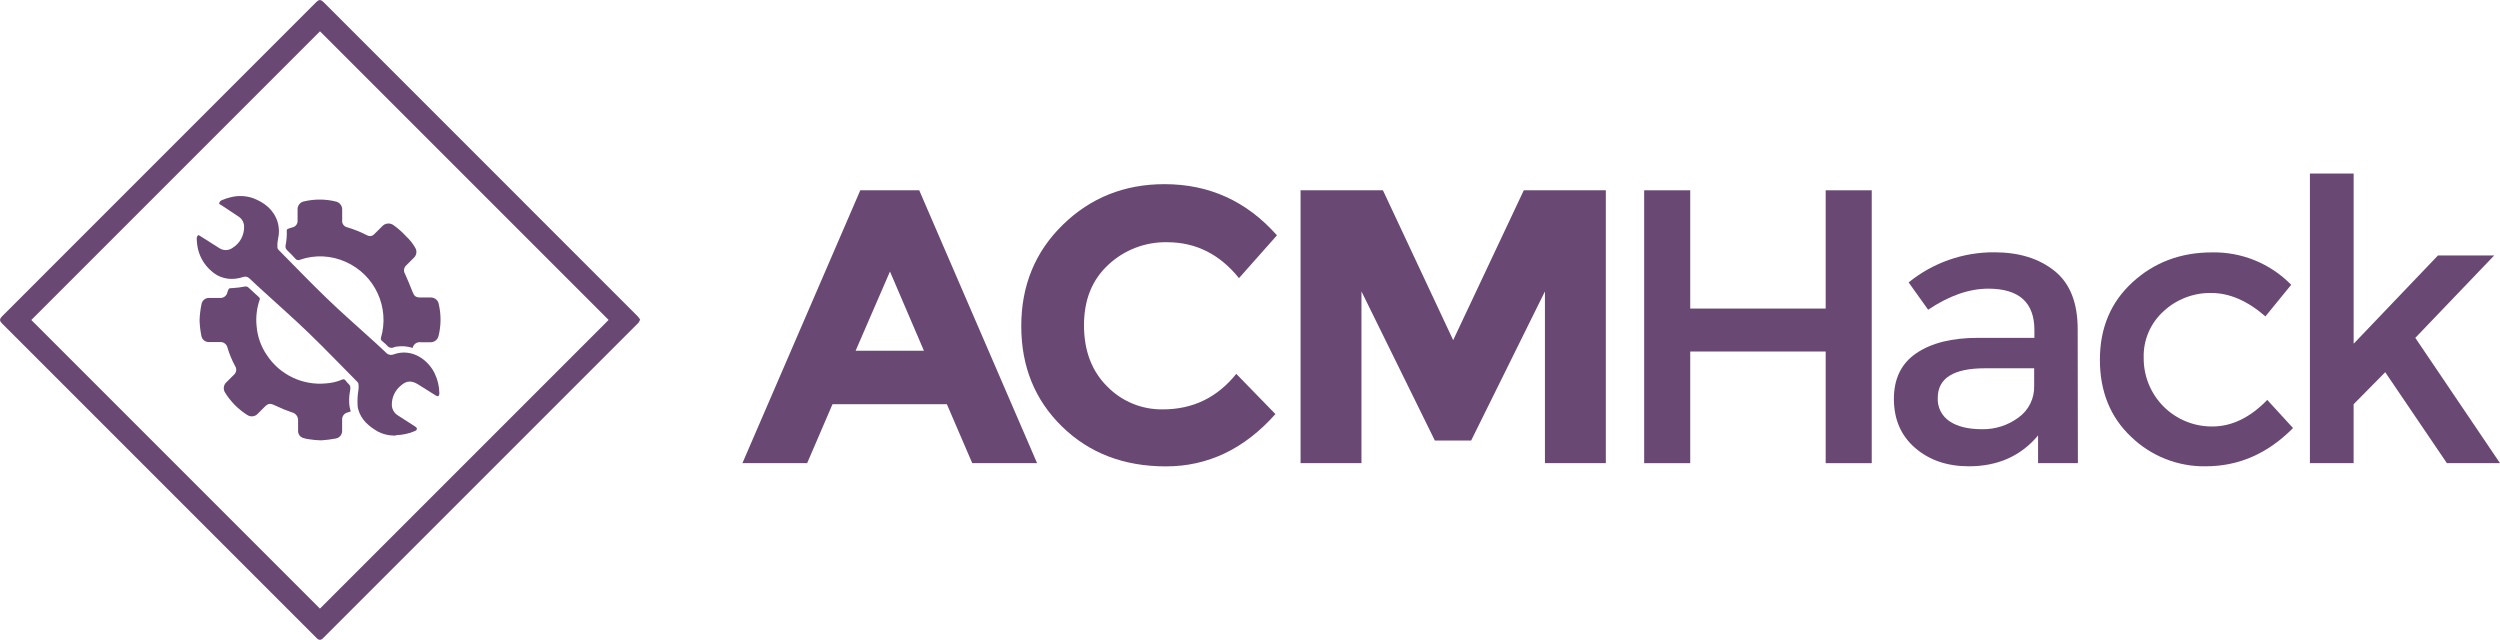
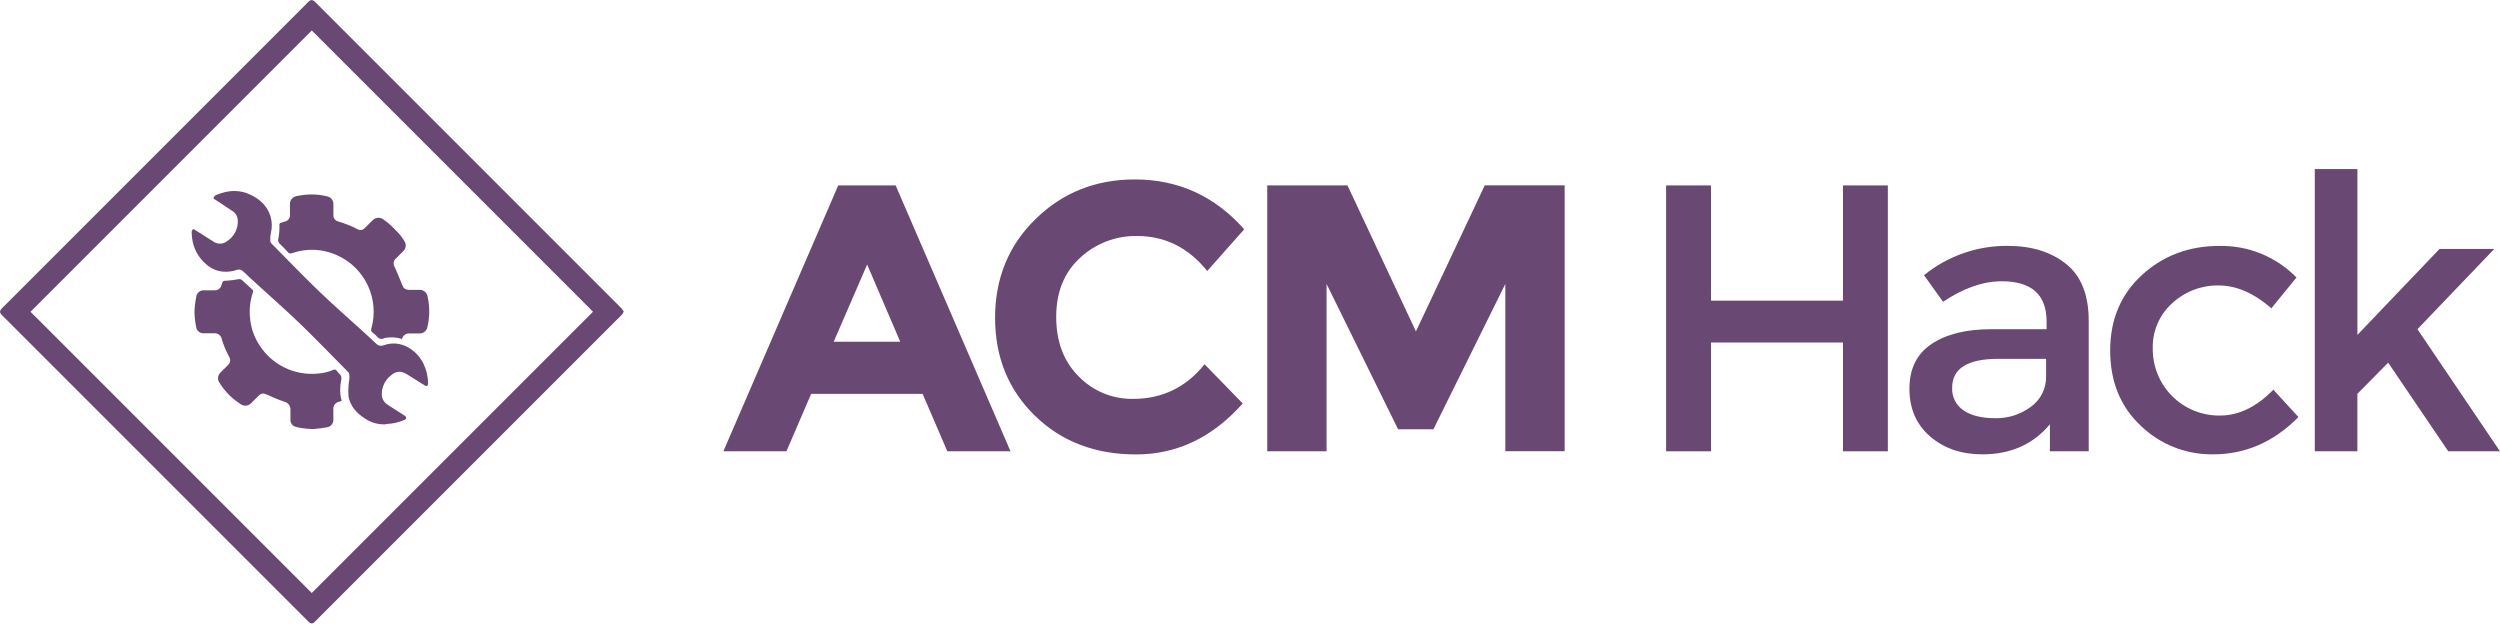
- <svg xmlns="http://www.w3.org/2000/svg" viewBox="0 0 830.54 212.56">
+ <svg xmlns="http://www.w3.org/2000/svg" viewBox="0 0 852.39 212.56">
  <defs>
    <style>.cls-1,.cls-2{fill:#694873;}.cls-1{fill-rule:evenodd;}</style>
  </defs>
  <g id="Layer_2" data-name="Layer 2">
-     <g id="Layer_8" data-name="Layer 8">
+     <g id="Words_Space" data-name="Words + Space">
      <path class="cls-1" d="M212.67,106.19a9.89,9.89,0,0,1-.47.92,3.28,3.28,0,0,1-.47.49L107.59,211.74c-.17.17-.34.35-.53.51a1.16,1.16,0,0,1-1.57,0,6.3,6.3,0,0,1-.53-.51L.77,107.55c-1-1-1-1.52,0-2.54L105,.77c1-1,1.52-1,2.55,0L211.82,105.05A9.75,9.75,0,0,1,212.67,106.19ZM106.3,10.4,10.4,106.3l95.89,95.89,95.9-95.9Z" />
      <path class="cls-1" d="M116.5,136.69c-.34.11-.67.24-1,.33a2.35,2.35,0,0,0-1.84,2.36c0,1.27,0,2.54,0,3.8a2.53,2.53,0,0,1-2.1,2.5,39.12,39.12,0,0,1-4.82.61,27.79,27.79,0,0,1-4.18-.38,10.73,10.73,0,0,1-1.83-.41,2.38,2.38,0,0,1-1.7-2.36c0-1.16,0-2.33,0-3.5A2.64,2.64,0,0,0,97,137a49.9,49.9,0,0,1-5.57-2.28c-1.7-.81-2.31-.78-3.61.54-.73.74-1.46,1.48-2.21,2.21a2.67,2.67,0,0,1-3.46.39,23.1,23.1,0,0,1-7.29-7.3,2.7,2.7,0,0,1,.42-3.64c.8-.79,1.59-1.59,2.39-2.38a2.2,2.2,0,0,0,.44-2.93,31,31,0,0,1-2.52-6.07,2.39,2.39,0,0,0-2.57-1.9H69.38a2.48,2.48,0,0,1-2.45-1.92,31.37,31.37,0,0,1-.63-5.25,31.29,31.29,0,0,1,.63-5.37,2.5,2.5,0,0,1,2.68-2.12c1.15,0,2.29,0,3.43,0a2.34,2.34,0,0,0,2.51-1.88c.43-1.43.43-1.35,1.92-1.41a28.76,28.76,0,0,0,3.75-.48,1.39,1.39,0,0,1,1.34.33q1.69,1.6,3.43,3.15a.75.75,0,0,1,.26.95,20.25,20.25,0,0,0-1,8.73,19.83,19.83,0,0,0,3.34,9.51,21.12,21.12,0,0,0,19.76,9.49,16.19,16.19,0,0,0,5.25-1.24.89.89,0,0,1,1.24.32,8.05,8.05,0,0,0,1,1.14c.76.7.57,1.55.43,2.39a16,16,0,0,0-.16,5C116.23,135.5,116.37,136,116.5,136.69Z" />
      <path class="cls-1" d="M137.08,115.58a11.64,11.64,0,0,0-5.47-.41,1.71,1.71,0,0,0-.54.11,1.86,1.86,0,0,1-2.46-.47c-.57-.64-1.29-1.13-1.9-1.73a.87.87,0,0,1-.19-.72A21.11,21.11,0,0,0,114.86,87a20.56,20.56,0,0,0-15.18-.72A1.21,1.21,0,0,1,98.18,86c-.89-1-1.81-1.95-2.78-2.86a1.69,1.69,0,0,1-.53-1.6,20.41,20.41,0,0,0,.39-5.05.57.57,0,0,1,.3-.43c.49-.2,1-.34,1.51-.5a2.18,2.18,0,0,0,1.79-2.37c0-1.17,0-2.33,0-3.5a2.66,2.66,0,0,1,2.29-2.82,22.69,22.69,0,0,1,10.45.08,2.69,2.69,0,0,1,2.08,2.62c0,1.17,0,2.33,0,3.5a2.16,2.16,0,0,0,1.69,2.45A38.7,38.7,0,0,1,122,78.19a1.89,1.89,0,0,0,2.32-.39c.85-.82,1.68-1.67,2.53-2.5a2.84,2.84,0,0,1,4-.41,24.73,24.73,0,0,1,4,3.56,15.92,15.92,0,0,1,3.06,3.8,2.63,2.63,0,0,1-.4,3.36c-.84.86-1.71,1.71-2.56,2.56a2.18,2.18,0,0,0-.41,2.78c.89,2,1.74,4,2.51,6,.51,1.36,1.06,1.86,2.51,1.88,1.12,0,2.25,0,3.37,0a2.68,2.68,0,0,1,2.86,2.32,22.63,22.63,0,0,1-.08,10.39A2.69,2.69,0,0,1,143,113.7c-1.06,0-2.12,0-3.18,0A2.42,2.42,0,0,0,137.08,115.58Z" />
      <path class="cls-1" d="M130.74,144.7a11.55,11.55,0,0,1-5.28-1.37c-2.9-1.7-5.42-3.79-6.41-7.21a5.35,5.35,0,0,1-.26-1.59,22.87,22.87,0,0,1,.3-5.06,7.71,7.71,0,0,0,0-1.88,1,1,0,0,0-.36-.71c-5.4-5.45-10.72-11-16.24-16.33-4.85-4.68-9.92-9.12-14.88-13.67-1.59-1.46-3.19-2.9-4.74-4.39a2,2,0,0,0-2.2-.44,11.31,11.31,0,0,1-4.68.56,9.94,9.94,0,0,1-5.6-2.43,13.77,13.77,0,0,1-4.88-8.9c-.11-.67-.11-1.33-.15-2a1.14,1.14,0,0,1,.1-.61c.34-.68.38-.69,1-.29,2.11,1.32,4.2,2.66,6.32,4a3.85,3.85,0,0,0,4.43,0,8.07,8.07,0,0,0,3.88-7.22,4,4,0,0,0-2-3.32Q76.34,70,73.47,68.12c-.25-.17-.71-.27-.65-.59a1.35,1.35,0,0,1,.81-1,17.85,17.85,0,0,1,3-1,13,13,0,0,1,7.41.29c3.81,1.45,6.84,3.8,8.17,7.86a10.8,10.8,0,0,1,.16,5.69,10.63,10.63,0,0,0-.21,2.86,1.18,1.18,0,0,0,.37.77c5.32,5.36,10.54,10.82,16,16.07,4.61,4.47,9.45,8.7,14.19,13,1.84,1.68,3.71,3.33,5.49,5.06a2.27,2.27,0,0,0,2.51.62c6.23-2.26,11.6,1.93,13.68,6.29a15.55,15.55,0,0,1,1.55,6.39,1.58,1.58,0,0,1,0,.5c-.19.75-.5.88-1.14.48l-6-3.76c-2-1.25-3.77-1.21-5.52.35a8.09,8.09,0,0,0-3.12,6.49,4.19,4.19,0,0,0,2,3.51l5.8,3.73c.74.48.71,1.08-.12,1.46a14.78,14.78,0,0,1-3.14,1,16.28,16.28,0,0,1-3,.37A1.44,1.44,0,0,1,130.74,144.7Z" />
      <path class="cls-2" d="M323,153.87l-8.43-19.58h-38l-8.43,19.58H246.64l39.16-90.65h19.58l39.16,90.65ZM295.66,90.2l-11.41,26.32h22.69Z" />
      <path class="cls-2" d="M386.33,136q14.91,0,24.38-11.8l13,13.36q-15.43,17.38-36.38,17.38t-34.5-13.23q-13.55-13.23-13.55-33.39t13.81-33.65q13.81-13.48,33.78-13.49,22.3,0,37.35,17L411.61,92.4Q402,80.47,387.75,80.47a27.81,27.81,0,0,0-19.52,7.46q-8.11,7.46-8.11,20.1t7.65,20.3A25.26,25.26,0,0,0,386.33,136Z" />
      <path class="cls-2" d="M513.25,96.81l-24.51,49.54H476.68L452.3,96.81v57.06H432.07V63.22h27.36L482.77,113l23.47-49.8h27.24v90.65H513.25Z" />
-       <path class="cls-2" d="M546.22,153.87V63.22h15.3v39.29h45V63.22h15.3v90.65h-15.3V116.78h-45v37.09Z" />
-       <path class="cls-2" d="M690.31,153.87H677.08v-9.21q-8.56,10.25-23,10.25-10.77,0-17.83-6.09t-7.07-16.28q0-10.18,7.52-15.24t20.36-5.06h18.8v-2.59q0-13.75-15.3-13.75-9.6,0-20,7l-6.48-9.08a44.66,44.66,0,0,1,28.53-10q12.19,0,19.91,6.16t7.72,19.39Zm-14.53-25.68v-5.84H659.44q-15.69,0-15.69,9.86a8.77,8.77,0,0,0,3.89,7.72q3.89,2.66,10.83,2.66a19.66,19.66,0,0,0,12.12-3.89A12.45,12.45,0,0,0,675.78,128.19Z" />
-       <path class="cls-2" d="M732.78,154.91A34.83,34.83,0,0,1,708,145.12q-10.38-9.79-10.38-25.61t10.83-25.74q10.83-9.92,26.39-9.92a35.81,35.81,0,0,1,26.33,10.76l-8.56,10.5q-8.95-7.78-18-7.78a22.74,22.74,0,0,0-15.76,6,20,20,0,0,0-6.68,15.56A22.59,22.59,0,0,0,735,141.68q9.66,0,18.22-8.82l8.56,9.34Q749.25,154.91,732.78,154.91Z" />
-       <path class="cls-2" d="M781.91,153.87H767.39V57.65h14.53v56.54l28-29.31H828.6l-26.2,27.36,28.14,41.63H812.9l-20.49-30.22-10.5,10.63Z" />
+       <path class="cls-2" d="M568.07,153.87V63.22h15.3v39.29h45V63.22h15.3v90.65h-15.3V116.78h-45v37.09Z" />
+       <path class="cls-2" d="M712.16,153.87H698.93v-9.21q-8.56,10.25-23,10.25-10.77,0-17.83-6.09t-7.07-16.28q0-10.18,7.52-15.24T679,112.24h18.8v-2.59q0-13.75-15.3-13.75-9.6,0-20,7L656,93.83a44.66,44.66,0,0,1,28.53-10q12.19,0,19.91,6.16t7.72,19.39Zm-14.53-25.68v-5.84H681.29q-15.69,0-15.69,9.86a8.77,8.77,0,0,0,3.89,7.72q3.89,2.66,10.83,2.66a19.66,19.66,0,0,0,12.12-3.89A12.45,12.45,0,0,0,697.63,128.19Z" />
+       <path class="cls-2" d="M754.63,154.91a34.83,34.83,0,0,1-24.77-9.79q-10.38-9.79-10.38-25.61t10.83-25.74q10.83-9.92,26.39-9.92A35.81,35.81,0,0,1,783,94.61l-8.56,10.5q-8.95-7.78-18-7.78a22.74,22.74,0,0,0-15.76,6A20,20,0,0,0,734,118.92a22.59,22.59,0,0,0,22.89,22.76q9.66,0,18.22-8.82l8.56,9.34Q771.09,154.91,754.63,154.91Z" />
+       <path class="cls-2" d="M803.76,153.87H789.24V57.65h14.53v56.54l28-29.31h18.67l-26.2,27.36,28.14,41.63H834.75l-20.49-30.22-10.5,10.63Z" />
    </g>
  </g>
</svg>
